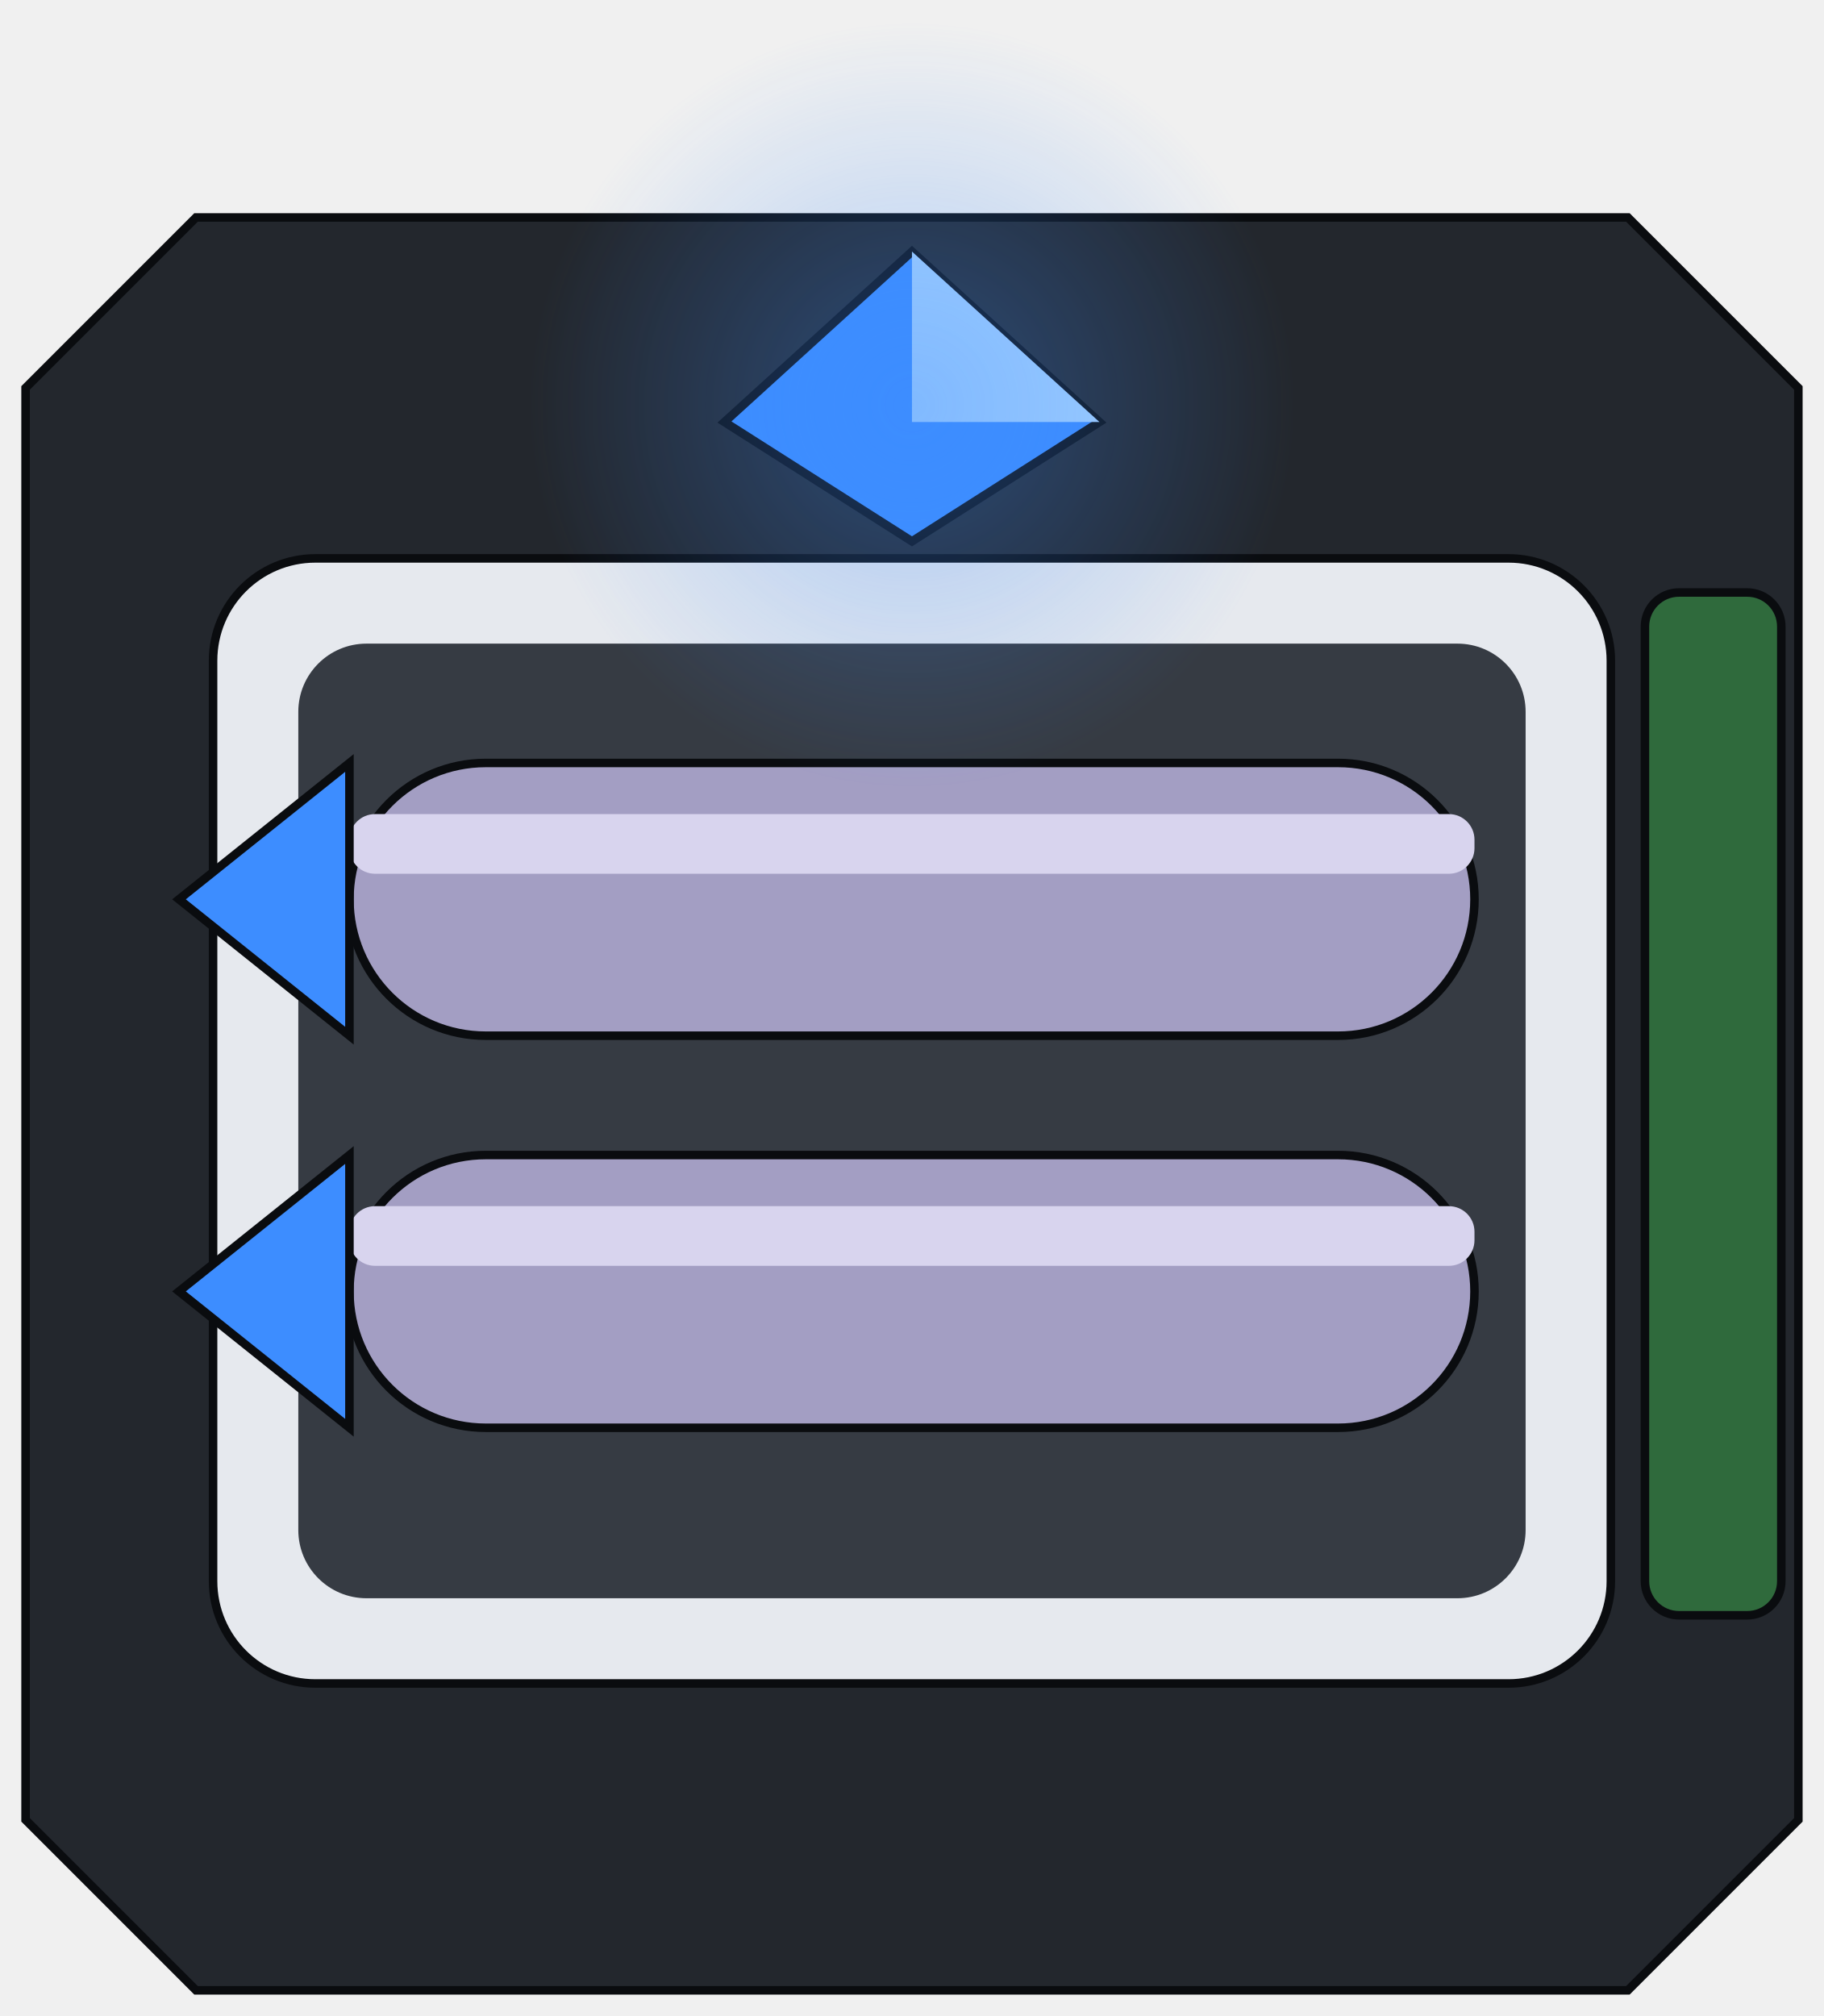
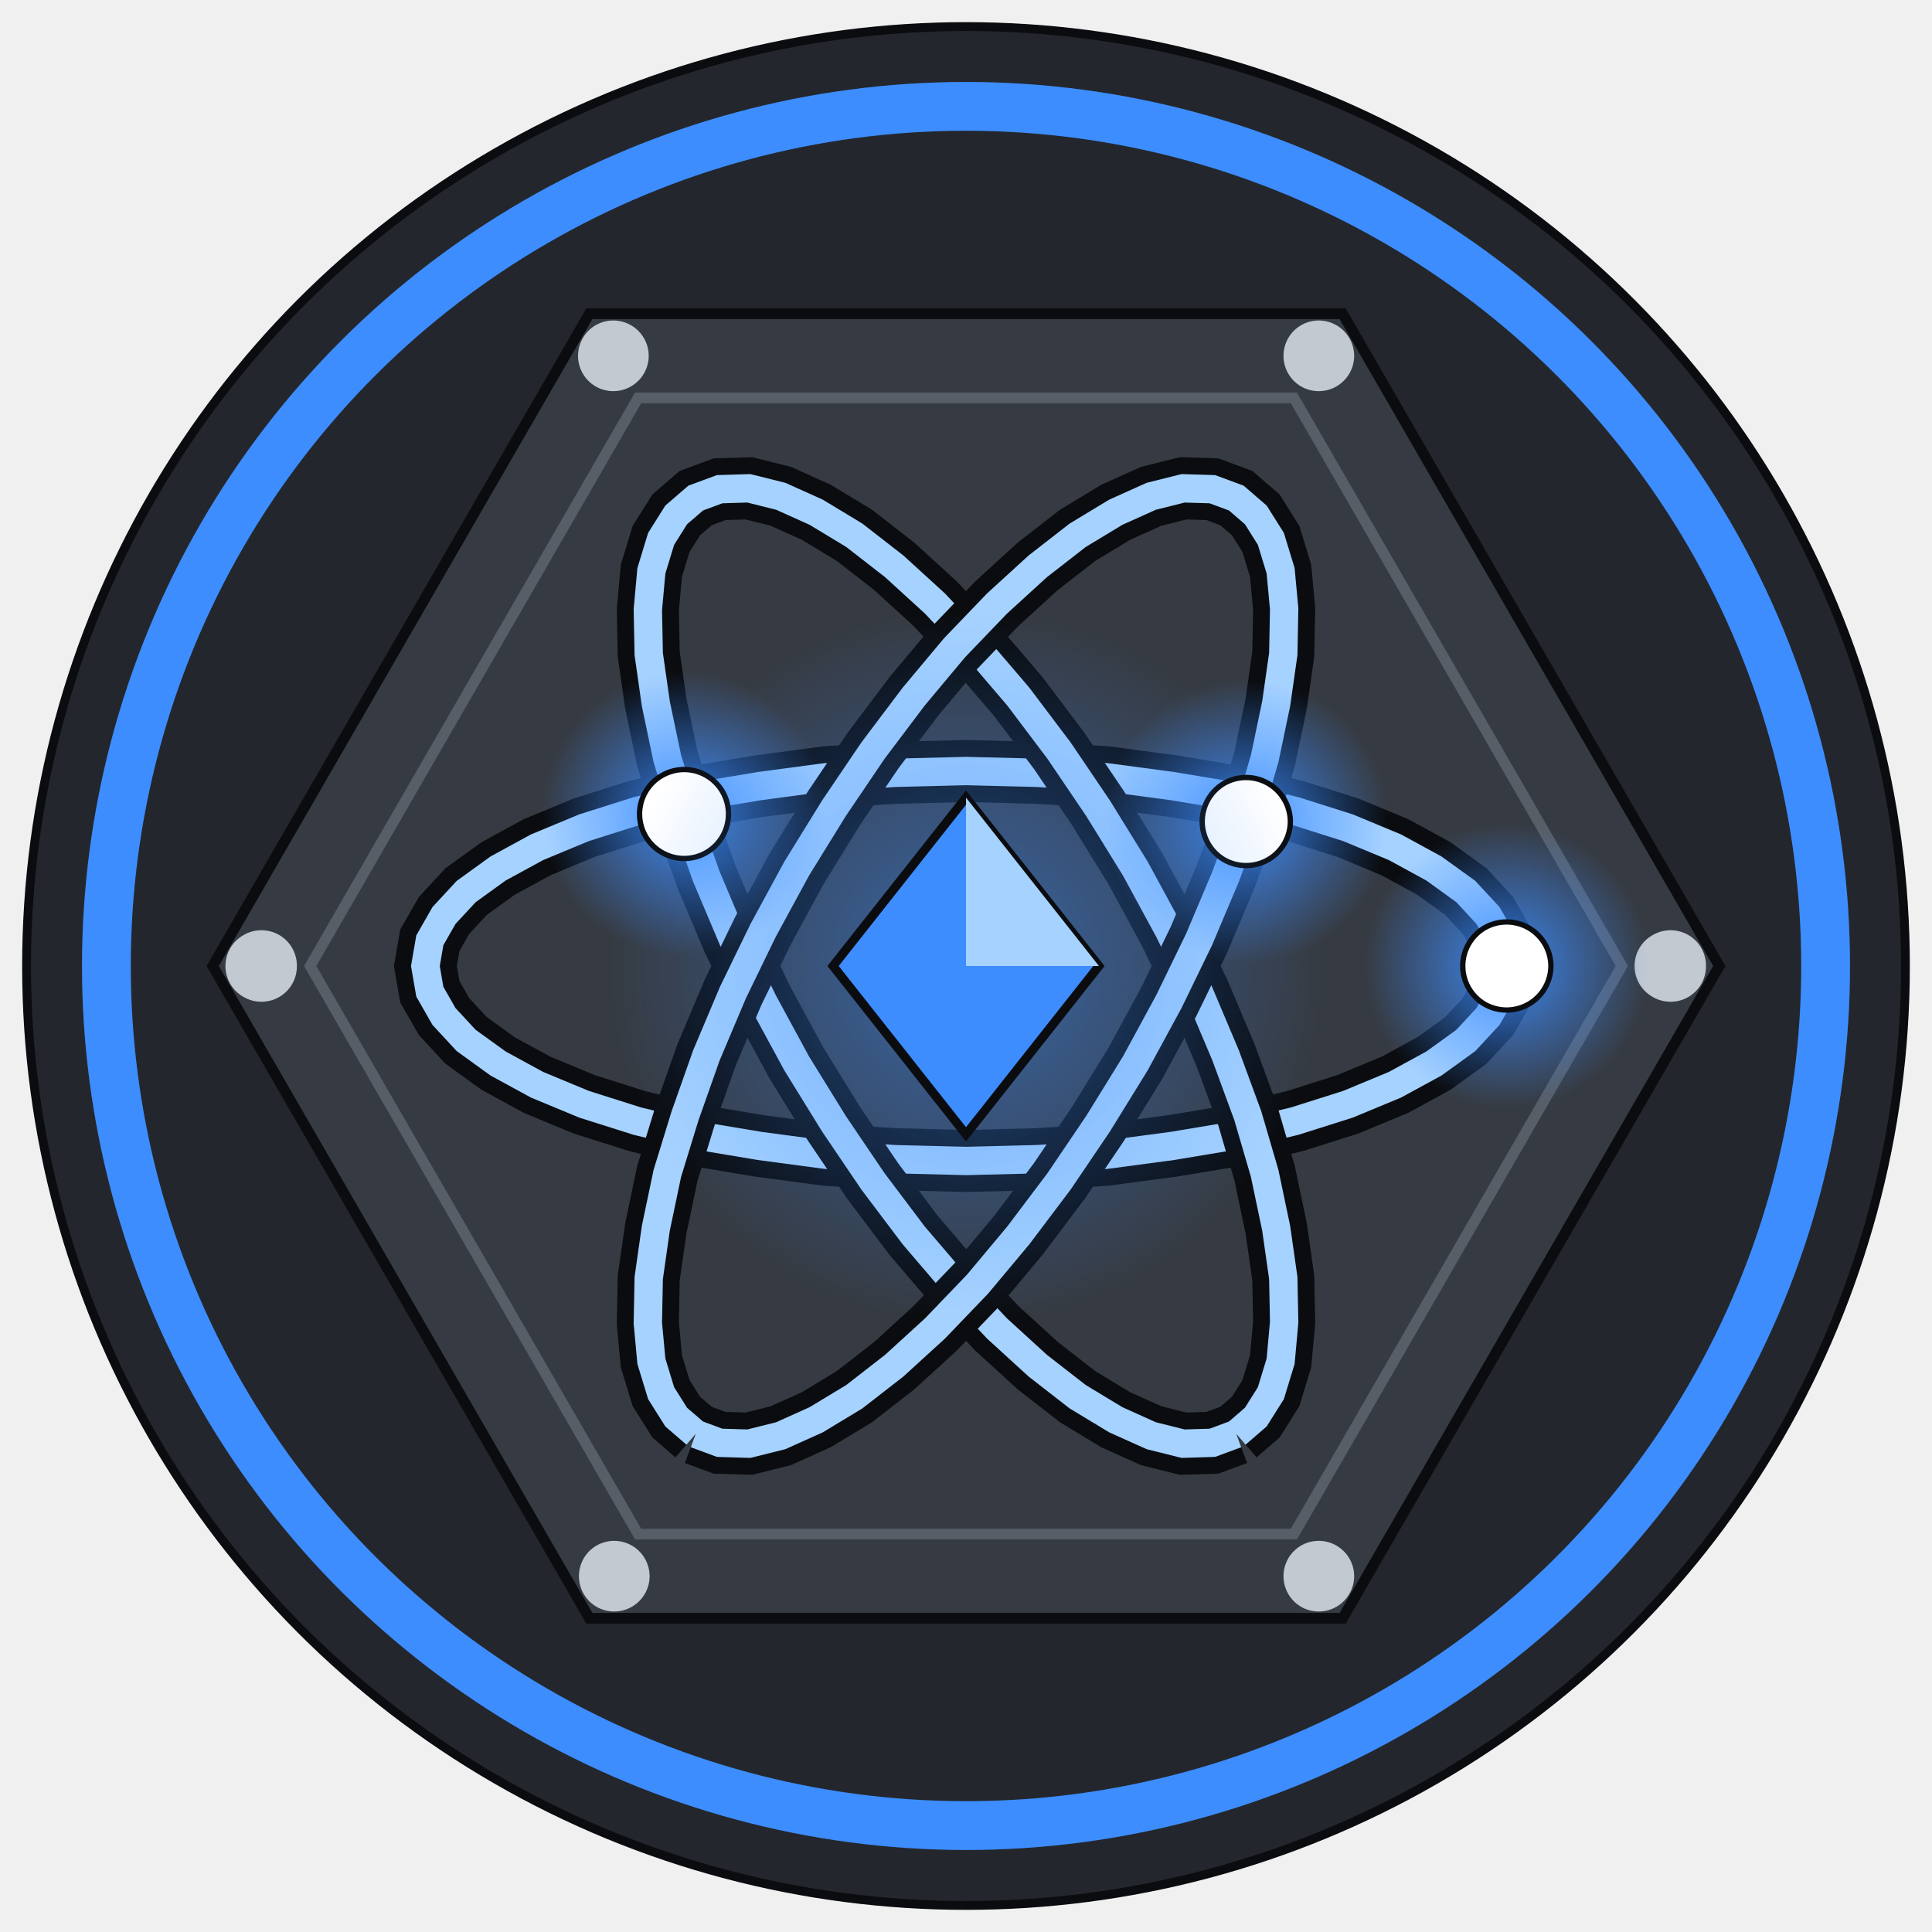
- <svg xmlns="http://www.w3.org/2000/svg" viewBox="-10.7 -12.95 21.4 23.65" width="342" height="378">
+ <svg xmlns="http://www.w3.org/2000/svg" viewBox="-10.9 -10.9 21.8 21.8" width="349" height="349">
  <defs>
-     <radialGradient id="g1" gradientUnits="userSpaceOnUse" cx="0" cy="-8.2" r="4.5" fx="0" fy="-8.2" fr="0">
+     <radialGradient id="g1" gradientUnits="userSpaceOnUse" cx="6.1" cy="0" r="1.6" fx="6.1" fy="0" fr="0">
+       <stop offset="0" stop-color="rgb(61,141,255)" />
+       <stop offset="1" stop-color="rgb(61,141,255)" stop-opacity="0" />
+     </radialGradient>
+     <radialGradient id="g2" gradientUnits="userSpaceOnUse" cx="-3.18" cy="-1.72" r="1.6" fx="-3.18" fy="-1.72" fr="0">
+       <stop offset="0" stop-color="rgb(61,141,255)" />
+       <stop offset="1" stop-color="rgb(61,141,255)" stop-opacity="0" />
+     </radialGradient>
+     <radialGradient id="g3" gradientUnits="userSpaceOnUse" cx="3.16" cy="-1.63" r="1.6" fx="3.16" fy="-1.63" fr="0">
+       <stop offset="0" stop-color="rgb(61,141,255)" />
+       <stop offset="1" stop-color="rgb(61,141,255)" stop-opacity="0" />
+     </radialGradient>
+     <radialGradient id="g4" gradientUnits="userSpaceOnUse" cx="0" cy="0" r="4" fx="0" fy="0" fr="0">
      <stop offset="0" stop-color="rgb(61,141,255)" />
      <stop offset="1" stop-color="rgb(61,141,255)" stop-opacity="0" />
    </radialGradient>
  </defs>
-   <path d="M-8.4 -10.4L8.4 -10.4L10.4 -8.4L10.4 8.4L8.4 10.4L-8.4 10.4L-10.4 8.4L-10.4 -8.4Z" fill="#23272d" />
-   <path d="M-8.4 -10.4L8.4 -10.4L10.4 -8.4L10.4 8.4L8.4 10.4L-8.4 10.4L-10.4 8.4L-10.4 -8.4Z" fill="none" stroke="#0a0c0f" stroke-width="0.1" />
-   <path d="M-7 -6.4L7 -6.4A1.2 1.2 0 0 1 8.2 -5.2L8.2 5.6A1.2 1.2 0 0 1 7 6.8L-7 6.8A1.2 1.2 0 0 1 -8.2 5.6L-8.2 -5.2A1.2 1.2 0 0 1 -7 -6.4Z" fill="#e6e9ee" />
-   <path d="M-7 -6.4L7 -6.4A1.2 1.2 0 0 1 8.2 -5.2L8.2 5.6A1.2 1.2 0 0 1 7 6.8L-7 6.8A1.2 1.2 0 0 1 -8.2 5.6L-8.2 -5.2A1.2 1.2 0 0 1 -7 -6.4Z" fill="none" stroke="#0a0c0f" stroke-width="0.1" />
-   <path d="M-6.4 -5.4L6.4 -5.4A0.8 0.8 0 0 1 7.2 -4.6L7.2 5A0.8 0.8 0 0 1 6.4 5.8L-6.4 5.8A0.8 0.8 0 0 1 -7.2 5L-7.2 -4.6A0.8 0.8 0 0 1 -6.4 -5.4Z" fill="#363b43" />
-   <path d="M-5 -4L5 -4A1.6 1.6 0 0 1 6.6 -2.4L6.6 -2.4A1.6 1.6 0 0 1 5 -0.8L-5 -0.8A1.6 1.6 0 0 1 -6.6 -2.4L-6.6 -2.4A1.6 1.6 0 0 1 -5 -4Z" fill="#a39ec3" />
-   <path d="M-5 -4L5 -4A1.6 1.6 0 0 1 6.6 -2.4L6.6 -2.4A1.6 1.6 0 0 1 5 -0.8L-5 -0.8A1.6 1.6 0 0 1 -6.6 -2.4L-6.6 -2.4A1.6 1.6 0 0 1 -5 -4Z" fill="none" stroke="#0a0c0f" stroke-width="0.1" />
-   <path d="M-6.3 -3.4L6.3 -3.4A0.3 0.3 0 0 1 6.6 -3.1L6.6 -3A0.3 0.3 0 0 1 6.3 -2.7L-6.3 -2.7A0.3 0.3 0 0 1 -6.6 -3L-6.6 -3.1A0.3 0.3 0 0 1 -6.3 -3.4Z" fill="#d8d4ee" />
-   <path d="M-6.6 -4L-8.6 -2.4L-6.6 -0.8Z" fill="#3d8dff" />
-   <path d="M-6.6 -4L-8.6 -2.4L-6.6 -0.8Z" fill="none" stroke="#0a0c0f" stroke-width="0.1" />
-   <path d="M-5 0.6L5 0.6A1.6 1.6 0 0 1 6.6 2.2L6.6 2.2A1.6 1.6 0 0 1 5 3.8L-5 3.8A1.6 1.6 0 0 1 -6.6 2.2L-6.6 2.2A1.6 1.6 0 0 1 -5 0.6Z" fill="#a39ec3" />
-   <path d="M-5 0.6L5 0.6A1.6 1.6 0 0 1 6.6 2.2L6.6 2.2A1.6 1.6 0 0 1 5 3.8L-5 3.8A1.6 1.6 0 0 1 -6.6 2.2L-6.6 2.2A1.6 1.6 0 0 1 -5 0.6Z" fill="none" stroke="#0a0c0f" stroke-width="0.1" />
-   <path d="M-6.3 1.2L6.3 1.2A0.3 0.3 0 0 1 6.6 1.5L6.6 1.6A0.3 0.3 0 0 1 6.3 1.9L-6.3 1.9A0.3 0.3 0 0 1 -6.6 1.6L-6.6 1.5A0.3 0.3 0 0 1 -6.3 1.2Z" fill="#d8d4ee" />
-   <path d="M-6.6 0.6L-8.6 2.2L-6.6 3.8Z" fill="#3d8dff" />
-   <path d="M-6.6 0.6L-8.6 2.2L-6.6 3.8Z" fill="none" stroke="#0a0c0f" stroke-width="0.1" />
-   <path d="M9 -6L9.8 -6A0.4 0.4 0 0 1 10.2 -5.6L10.2 5.6A0.4 0.4 0 0 1 9.8 6L9 6A0.4 0.4 0 0 1 8.6 5.6L8.6 -5.6A0.4 0.4 0 0 1 9 -6Z" fill="#2f6a3c" />
-   <path d="M9 -6L9.8 -6A0.4 0.4 0 0 1 10.2 -5.6L10.2 5.6A0.4 0.4 0 0 1 9.8 6L9 6A0.4 0.4 0 0 1 8.6 5.6L8.6 -5.6A0.4 0.4 0 0 1 9 -6Z" fill="none" stroke="#0a0c0f" stroke-width="0.1" />
-   <path d="M0 -10L2.2 -8L0 -6.6L-2.2 -8Z" fill="#3d8dff" />
-   <path d="M0 -10L2.2 -8L0 -6.6L-2.2 -8Z" fill="none" stroke="#0a0c0f" stroke-width="0.1" />
-   <path d="M0 -10L2.2 -8L0 -8Z" fill="#a6d2ff" />
-   <path d="M-4.5 -12.7L4.5 -12.7L4.5 -3.7L-4.5 -3.7Z" fill="url(#g1)" opacity="0.36" />
+   <path d="M10.6 0A10.6 10.6 0 0 1 -5.3 9.18A10.6 10.6 0 0 1 -5.3 -9.18A10.6 10.6 0 0 1 10.6 0" fill="#23272d" />
+   <path d="M10.6 0A10.6 10.6 0 0 1 -5.3 9.18A10.6 10.6 0 0 1 -5.3 -9.18A10.6 10.6 0 0 1 10.6 0" fill="none" stroke="#0a0c0f" stroke-width="0.1" />
+   <path d="M9.7 0A9.7 9.7 0 0 1 -4.85 8.4A9.7 9.7 0 0 1 -4.85 -8.4A9.7 9.7 0 0 1 9.7 0" fill="none" stroke="rgb(61,141,255)" stroke-width="0.55" opacity="0.22" />
+   <path d="M0 -9.7A9.7 9.7 0 0 1 8.4 4.85A9.7 9.7 0 0 1 -8.4 4.85A9.7 9.7 0 0 1 0 -9.7" fill="none" stroke="#3d8dff" stroke-width="0.55" />
+   <path d="M8.5 0L4.25 7.36L-4.25 7.36L-8.5 0L-4.25 -7.36L4.25 -7.36Z" fill="#363b43" />
+   <path d="M8.5 0L4.25 7.36L-4.25 7.36L-8.5 0L-4.25 -7.36L4.25 -7.36Z" fill="none" stroke="#0a0c0f" stroke-width="0.12" />
+   <path d="M7.4 0L3.7 6.41L-3.7 6.41L-7.4 0L-3.7 -6.41L3.7 -6.41Z" fill="none" stroke="#575e68" stroke-width="0.12" />
+   <path d="M8.35 0A0.4 0.4 0 0 1 7.75 0.35A0.4 0.4 0 0 1 7.75 -0.35A0.4 0.4 0 0 1 8.35 0" fill="#c3c9d1" />
+   <path d="M4.38 6.88A0.4 0.4 0 0 1 3.78 7.23A0.4 0.4 0 0 1 3.78 6.54A0.4 0.4 0 0 1 4.38 6.88" fill="#c3c9d1" />
+   <path d="M-3.57 6.88A0.4 0.4 0 0 1 -4.17 7.23A0.4 0.4 0 0 1 -4.17 6.54A0.4 0.4 0 0 1 -3.57 6.88" fill="#c3c9d1" />
+   <path d="M-7.55 0A0.4 0.4 0 0 1 -8.15 0.35A0.4 0.4 0 0 1 -8.15 -0.35A0.4 0.4 0 0 1 -7.55 0" fill="#c3c9d1" />
+   <path d="M-3.58 -6.88A0.4 0.4 0 0 1 -4.18 -6.54A0.4 0.4 0 0 1 -4.18 -7.23A0.4 0.4 0 0 1 -3.58 -6.88" fill="#c3c9d1" />
+   <path d="M4.38 -6.88A0.4 0.4 0 0 1 3.78 -6.54A0.4 0.4 0 0 1 3.78 -7.23A0.4 0.4 0 0 1 4.38 -6.88" fill="#c3c9d1" />
+   <path d="M6.1 0L6.05 0.29L5.89 0.57L5.64 0.84L5.28 1.1L4.84 1.34L4.31 1.56L3.71 1.75L3.05 1.91L2.33 2.03L1.58 2.13L0.8 2.18L0 2.2L-0.8 2.18L-1.58 2.13L-2.33 2.03L-3.05 1.91L-3.71 1.75L-4.31 1.56L-4.84 1.34L-5.28 1.1L-5.64 0.84L-5.89 0.57L-6.05 0.29L-6.1 0L-6.05 -0.29L-5.89 -0.57L-5.64 -0.84L-5.28 -1.1L-4.84 -1.34L-4.31 -1.56L-3.71 -1.75L-3.05 -1.91L-2.33 -2.03L-1.58 -2.13L-0.8 -2.18L0 -2.2L0.8 -2.18L1.58 -2.13L2.33 -2.03L3.05 -1.91L3.71 -1.75L4.31 -1.56L4.84 -1.34L5.28 -1.1L5.64 -0.84L5.89 -0.57L6.05 -0.29L6.1 0" fill="none" stroke="#0a0c0f" stroke-width="0.7" />
+   <path d="M6.1 0L6.05 0.29L5.89 0.57L5.64 0.84L5.28 1.1L4.84 1.34L4.31 1.56L3.71 1.75L3.05 1.91L2.33 2.03L1.58 2.13L0.8 2.18L0 2.2L-0.8 2.18L-1.58 2.13L-2.33 2.03L-3.05 1.91L-3.71 1.75L-4.31 1.56L-4.84 1.34L-5.28 1.1L-5.64 0.84L-5.89 0.57L-6.05 0.29L-6.1 0L-6.05 -0.29L-5.89 -0.57L-5.64 -0.84L-5.28 -1.1L-4.84 -1.34L-4.31 -1.56L-3.71 -1.75L-3.05 -1.91L-2.33 -2.03L-1.58 -2.13L-0.8 -2.18L0 -2.2L0.8 -2.18L1.58 -2.13L2.33 -2.03L3.05 -1.91L3.71 -1.75L4.31 -1.56L4.84 -1.34L5.28 -1.1L5.64 -0.84L5.89 -0.57L6.05 -0.29L6.1 0" fill="none" stroke="#a6d2ff" stroke-width="0.32" />
+   <path d="M3.05 5.28L2.78 5.38L2.45 5.39L2.09 5.3L1.69 5.12L1.26 4.86L0.81 4.51L0.35 4.09L-0.12 3.59L-0.59 3.04L-1.05 2.43L-1.49 1.78L-1.91 1.1L-2.29 0.4L-2.63 -0.3L-2.93 -1.01L-3.17 -1.69L-3.37 -2.34L-3.5 -2.96L-3.58 -3.52L-3.59 -4.02L-3.55 -4.46L-3.44 -4.82L-3.27 -5.09L-3.05 -5.28L-2.78 -5.38L-2.45 -5.39L-2.09 -5.3L-1.69 -5.12L-1.26 -4.86L-0.81 -4.51L-0.35 -4.09L0.12 -3.59L0.59 -3.04L1.05 -2.43L1.49 -1.78L1.91 -1.1L2.29 -0.4L2.63 0.3L2.93 1.01L3.18 1.69L3.37 2.34L3.5 2.96L3.58 3.52L3.59 4.02L3.55 4.46L3.44 4.82L3.27 5.09L3.05 5.28" fill="none" stroke="#0a0c0f" stroke-width="0.7" />
+   <path d="M3.05 5.28L2.78 5.38L2.45 5.39L2.09 5.3L1.69 5.12L1.26 4.86L0.81 4.51L0.35 4.09L-0.12 3.59L-0.59 3.04L-1.05 2.43L-1.49 1.78L-1.91 1.1L-2.29 0.4L-2.63 -0.3L-2.93 -1.01L-3.17 -1.69L-3.37 -2.34L-3.5 -2.96L-3.58 -3.52L-3.59 -4.02L-3.55 -4.46L-3.44 -4.82L-3.27 -5.09L-3.05 -5.28L-2.78 -5.38L-2.45 -5.39L-2.09 -5.3L-1.69 -5.12L-1.26 -4.86L-0.81 -4.51L-0.35 -4.09L0.12 -3.59L0.59 -3.04L1.05 -2.43L1.49 -1.78L1.91 -1.1L2.29 -0.4L2.63 0.3L2.93 1.01L3.18 1.69L3.37 2.34L3.5 2.96L3.58 3.52L3.59 4.02L3.55 4.46L3.44 4.82L3.27 5.09L3.05 5.28" fill="none" stroke="#a6d2ff" stroke-width="0.32" />
+   <path d="M-3.05 5.28L-3.27 5.09L-3.44 4.82L-3.55 4.46L-3.59 4.03L-3.58 3.52L-3.5 2.96L-3.37 2.34L-3.17 1.69L-2.93 1.01L-2.63 0.3L-2.29 -0.4L-1.91 -1.1L-1.49 -1.78L-1.05 -2.43L-0.59 -3.04L-0.13 -3.59L0.35 -4.09L0.81 -4.51L1.26 -4.86L1.69 -5.12L2.09 -5.3L2.45 -5.39L2.78 -5.38L3.05 -5.28L3.27 -5.09L3.44 -4.82L3.55 -4.46L3.59 -4.03L3.58 -3.52L3.5 -2.96L3.37 -2.34L3.18 -1.69L2.93 -1.01L2.63 -0.3L2.29 0.4L1.91 1.1L1.49 1.78L1.05 2.43L0.59 3.04L0.13 3.59L-0.35 4.09L-0.81 4.51L-1.26 4.86L-1.69 5.12L-2.09 5.3L-2.45 5.39L-2.78 5.38L-3.05 5.28" fill="none" stroke="#0a0c0f" stroke-width="0.7" />
+   <path d="M-3.05 5.28L-3.27 5.09L-3.44 4.82L-3.55 4.46L-3.59 4.03L-3.58 3.52L-3.5 2.96L-3.37 2.34L-3.17 1.69L-2.93 1.01L-2.63 0.3L-2.29 -0.4L-1.91 -1.1L-1.49 -1.78L-1.05 -2.43L-0.59 -3.04L-0.13 -3.59L0.35 -4.09L0.81 -4.51L1.26 -4.86L1.69 -5.12L2.09 -5.3L2.45 -5.39L2.78 -5.38L3.05 -5.28L3.27 -5.09L3.44 -4.82L3.55 -4.46L3.59 -4.03L3.58 -3.52L3.5 -2.96L3.37 -2.34L3.18 -1.69L2.93 -1.01L2.63 -0.3L2.29 0.4L1.91 1.1L1.49 1.78L1.05 2.43L0.59 3.04L0.13 3.59L-0.35 4.09L-0.81 4.51L-1.26 4.86L-1.69 5.12L-2.09 5.3L-2.45 5.39L-2.78 5.38L-3.05 5.28" fill="none" stroke="#a6d2ff" stroke-width="0.32" />
+   <path d="M4.5 -1.6L7.7 -1.6L7.7 1.6L4.5 1.6Z" fill="url(#g1)" opacity="0.9" />
+   <path d="M6.6 0A0.5 0.5 0 0 1 5.85 0.43A0.5 0.5 0 0 1 5.85 -0.43A0.5 0.5 0 0 1 6.6 0" fill="#ffffff" />
+   <path d="M6.6 0A0.5 0.5 0 0 1 5.85 0.43A0.5 0.5 0 0 1 5.85 -0.43A0.5 0.5 0 0 1 6.6 0" fill="none" stroke="#0a0c0f" stroke-width="0.06" />
+   <path d="M-4.78 -3.32L-1.58 -3.32L-1.58 -0.12L-4.78 -0.12Z" fill="url(#g2)" opacity="0.9" />
+   <path d="M-2.68 -1.72A0.5 0.5 0 0 1 -3.43 -1.28A0.5 0.5 0 0 1 -3.43 -2.15A0.5 0.5 0 0 1 -2.68 -1.72" fill="#ffffff" />
+   <path d="M-2.68 -1.72A0.5 0.5 0 0 1 -3.43 -1.28A0.5 0.5 0 0 1 -3.43 -2.15A0.5 0.5 0 0 1 -2.68 -1.72" fill="none" stroke="#0a0c0f" stroke-width="0.06" />
+   <path d="M1.56 -3.23L4.76 -3.23L4.76 -0.03L1.56 -0.03Z" fill="url(#g3)" opacity="0.9" />
+   <path d="M3.66 -1.63A0.5 0.5 0 0 1 2.91 -1.2A0.5 0.5 0 0 1 2.91 -2.06A0.5 0.5 0 0 1 3.66 -1.63" fill="#ffffff" />
+   <path d="M3.66 -1.63A0.5 0.5 0 0 1 2.91 -1.2A0.5 0.5 0 0 1 2.91 -2.06A0.5 0.5 0 0 1 3.66 -1.63" fill="none" stroke="#0a0c0f" stroke-width="0.06" />
+   <path d="M-4 -4L4 -4L4 4L-4 4Z" fill="url(#g4)" opacity="0.52" />
+   <path d="M0 -1.9L1.5 0L0 1.9L-1.5 0Z" fill="#3d8dff" />
+   <path d="M0 -1.9L1.5 0L0 1.9L-1.5 0Z" fill="none" stroke="#0a0c0f" stroke-width="0.1" />
+   <path d="M0 -1.9L1.5 0L0 0Z" fill="#a6d2ff" />
</svg>
